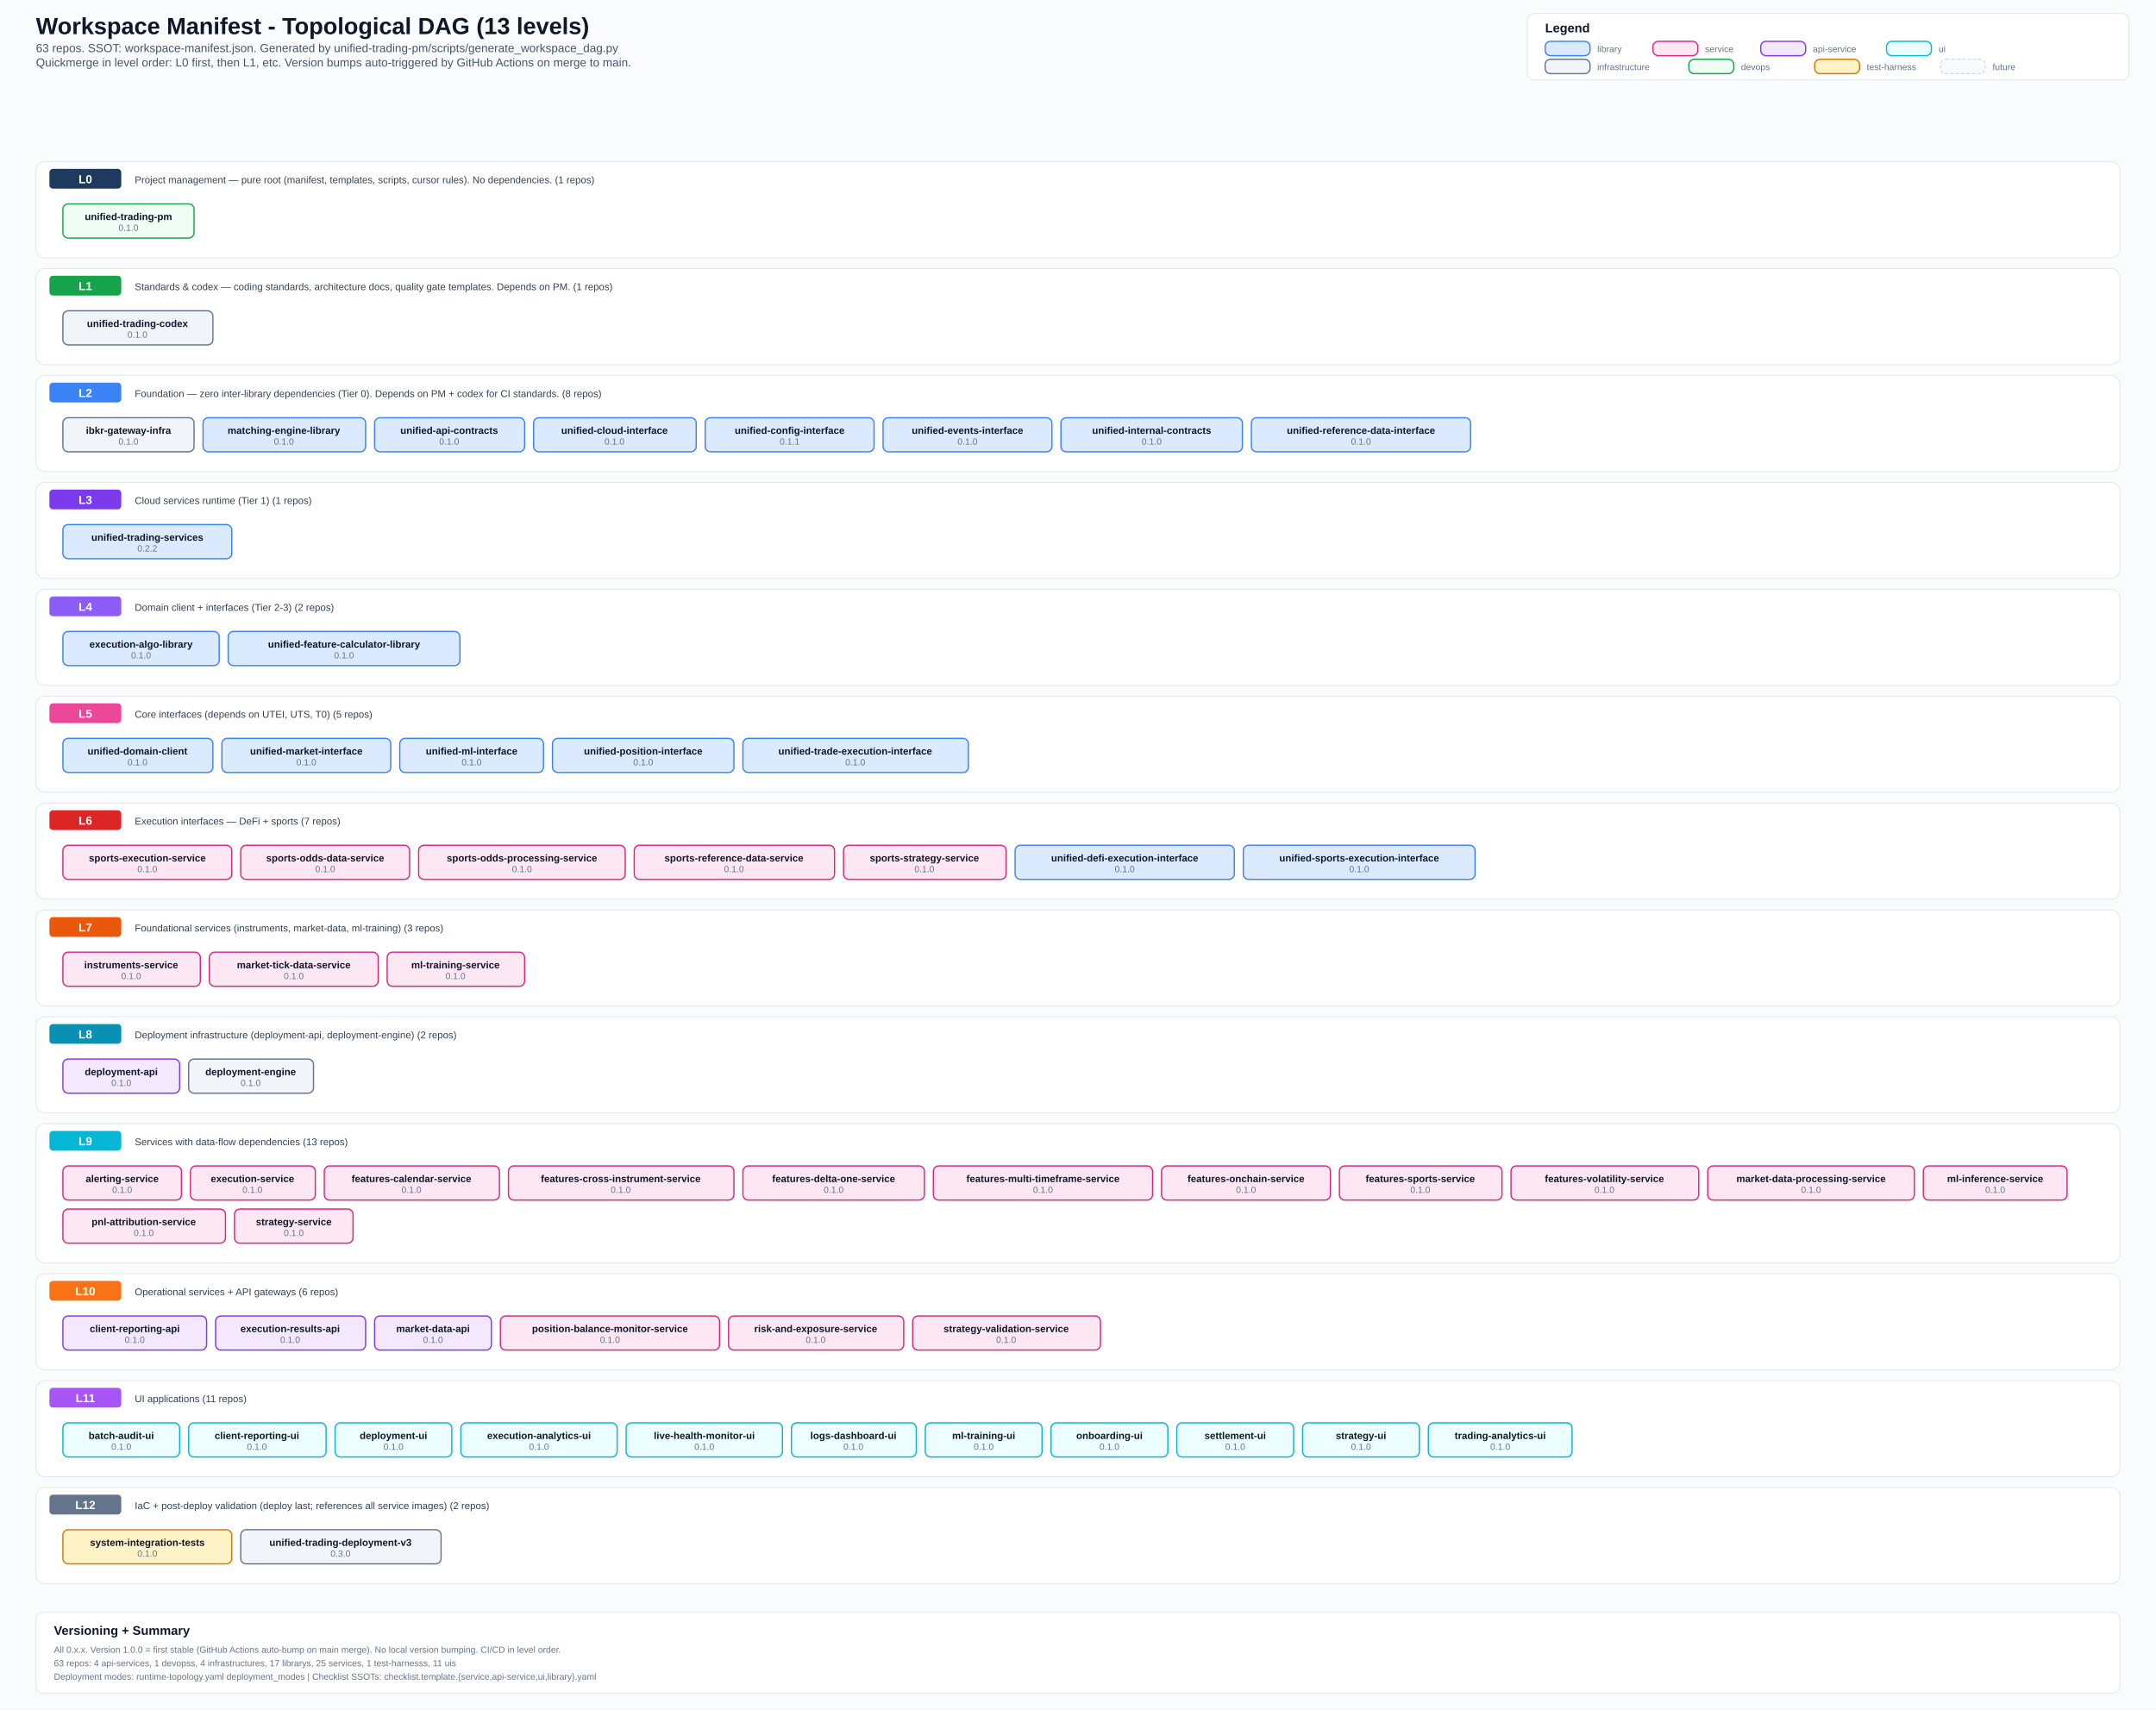
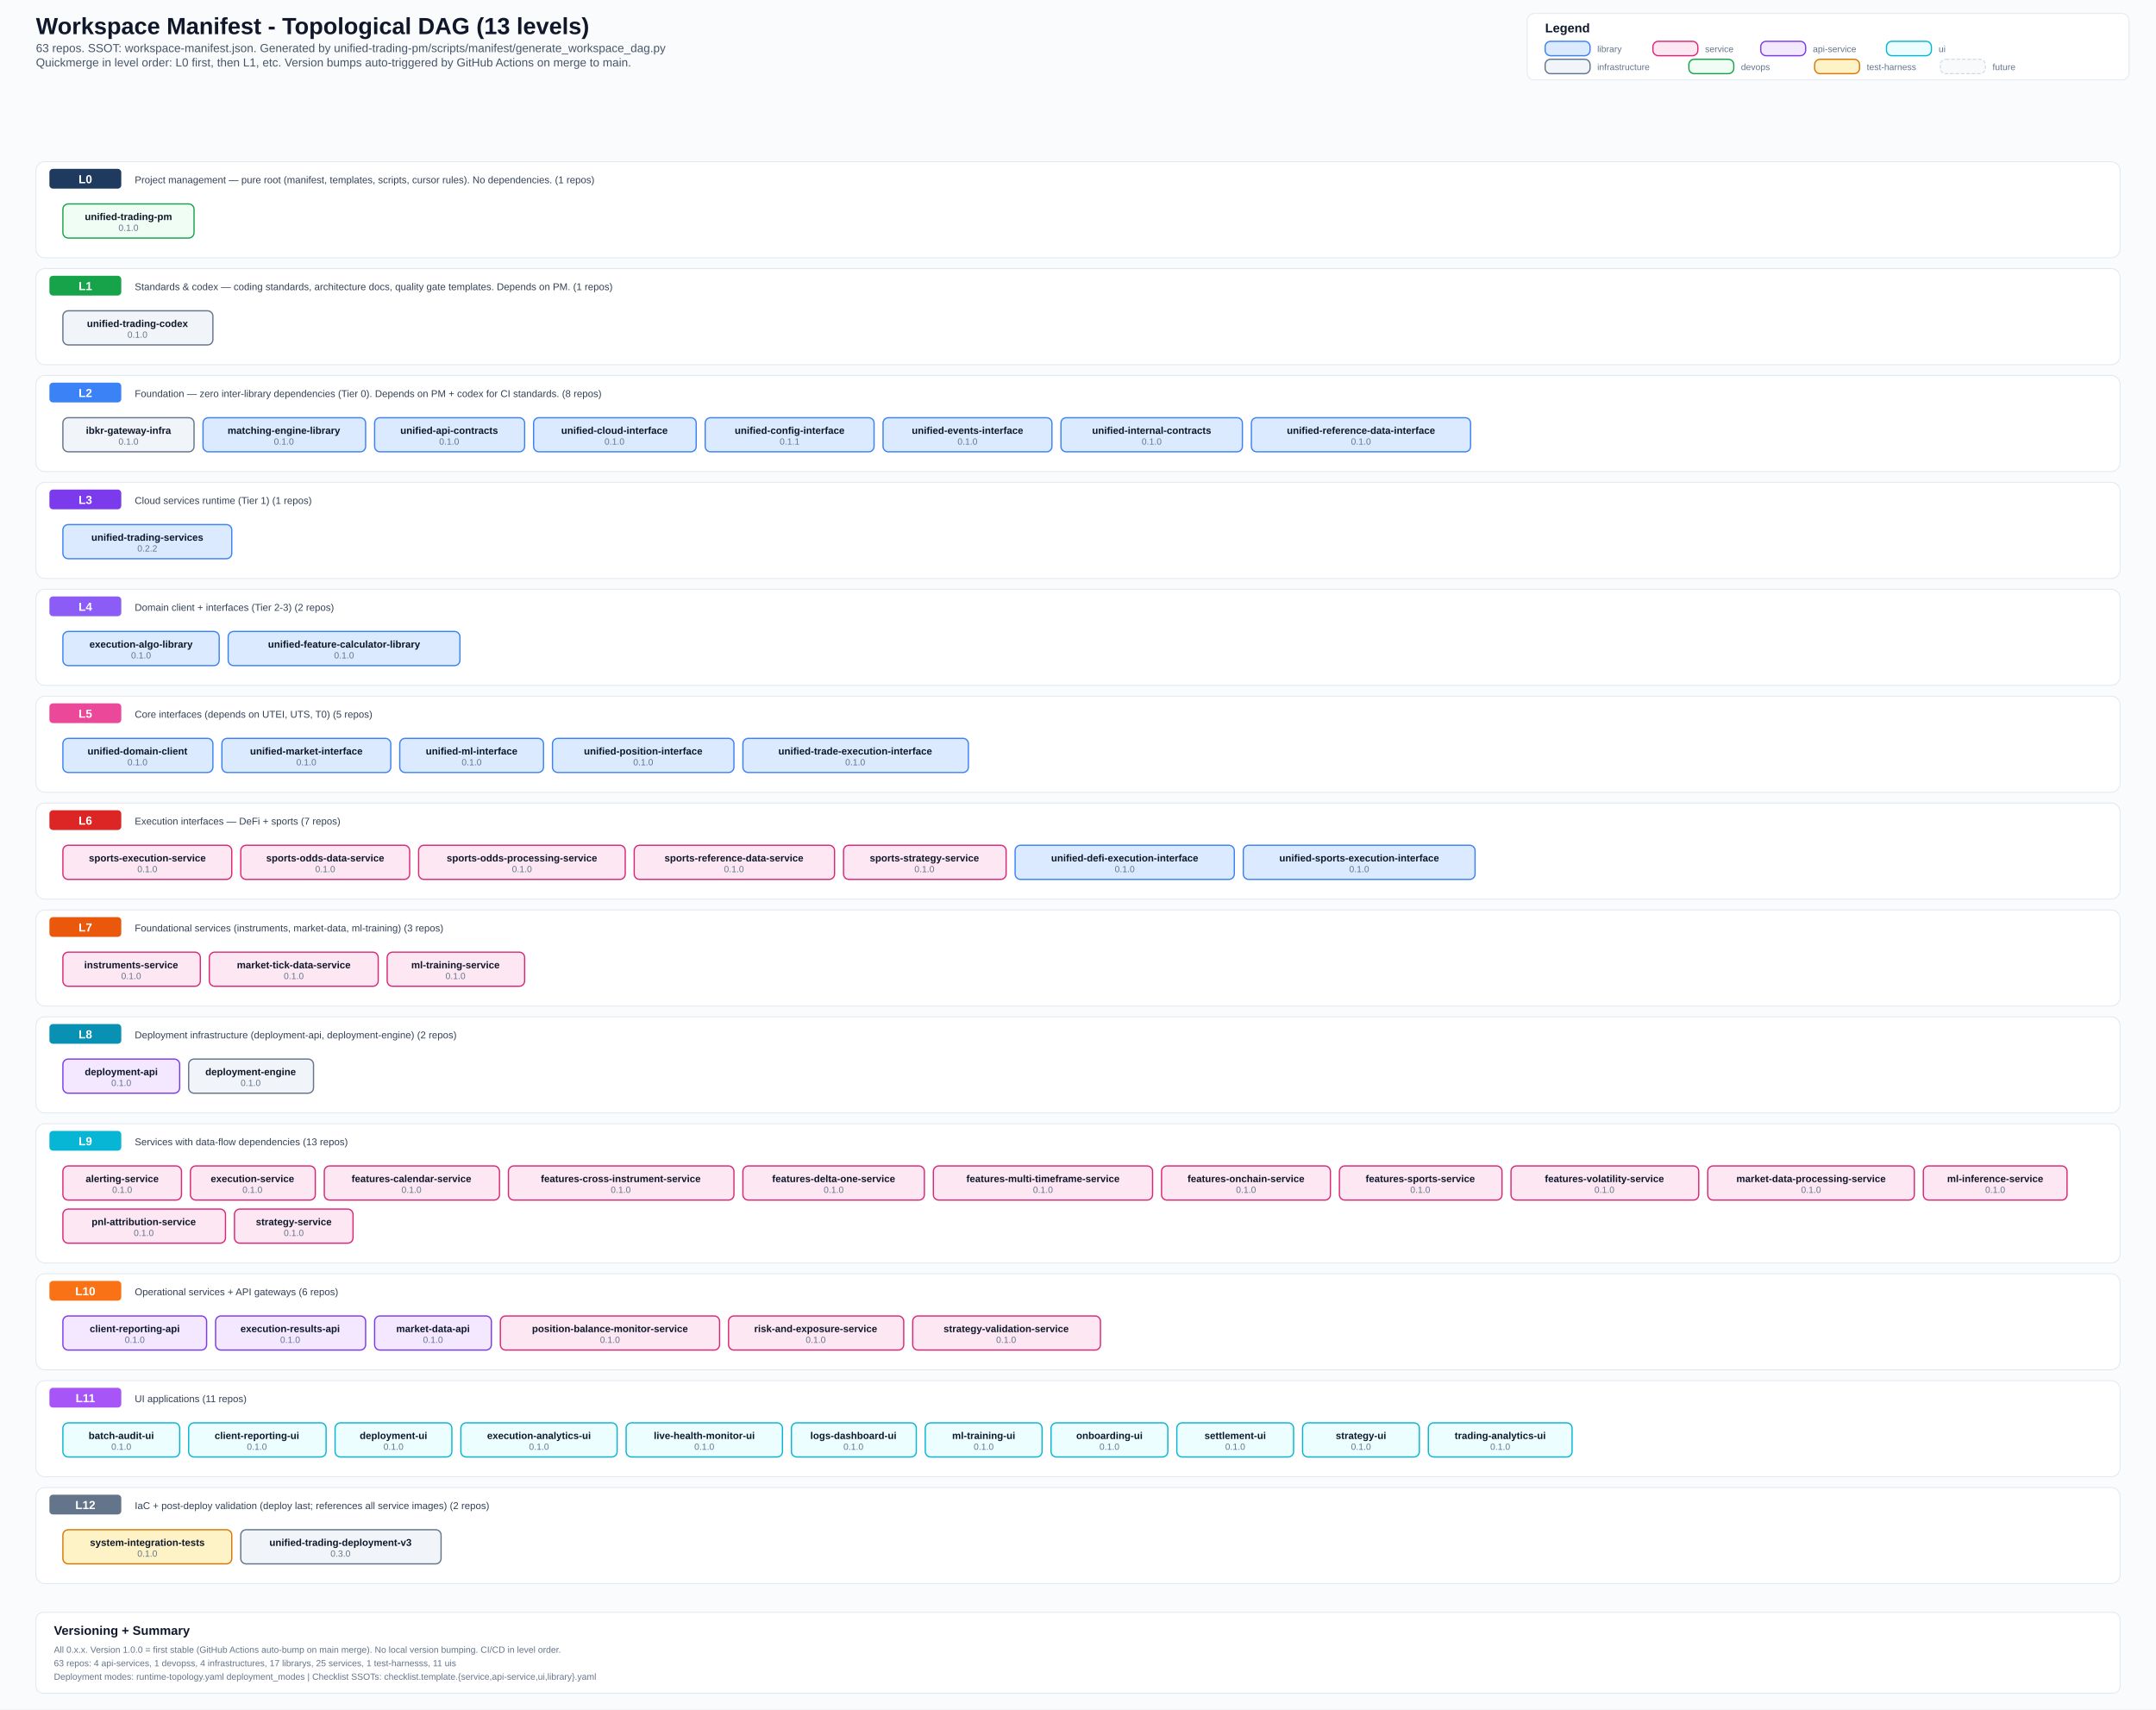
<svg xmlns="http://www.w3.org/2000/svg" width="2400" height="1903" viewBox="0 0 2400 1903">
  <defs>
    <style>
      .bg { fill: #fafbfc; }
      .title { font: 700 26px Arial, sans-serif; fill: #0f172a; }
      .subtitle { font: 500 13px Arial, sans-serif; fill: #475569; }
      .section { font: 700 14px Arial, sans-serif; fill: #0f172a; }
      .level-label { font: 700 13px Arial, sans-serif; fill: #ffffff; }
      .label { font: 600 11px Arial, sans-serif; fill: #0f172a; }
      .ver { font: 500 10px Arial, sans-serif; fill: #64748b; }
      .small { font: 500 10px Arial, sans-serif; fill: #64748b; }
      .desc { font: 500 11px Arial, sans-serif; fill: #334155; }
      .lib { fill: #dbeafe; stroke: #3b82f6; stroke-width: 1.4; rx: 6; }
      .svc { fill: #fce7f3; stroke: #db2777; stroke-width: 1.4; rx: 6; }
      .api { fill: #f3e8ff; stroke: #7c3aed; stroke-width: 1.4; rx: 6; }
      .ui-box { fill: #ecfeff; stroke: #06b6d4; stroke-width: 1.4; rx: 6; }
      .infra { fill: #f1f5f9; stroke: #64748b; stroke-width: 1.4; rx: 6; }
      .devops { fill: #f0fdf4; stroke: #16a34a; stroke-width: 1.4; rx: 6; }
      .test { fill: #fef3c7; stroke: #d97706; stroke-width: 1.4; rx: 6; }
      .future { fill: #f8fafc; stroke: #cbd5e1; stroke-width: 1; rx: 6; stroke-dasharray: 4 2; }
      .level-bg { fill: #ffffff; stroke: #e2e8f0; stroke-width: 1; rx: 10; }
      .level-badge { rx: 4; }
      .legend-box { fill: #ffffff; stroke: #e2e8f0; stroke-width: 1; rx: 8; }
  </style>
  </defs>
  <rect class="bg" x="0" y="0" width="2400" height="1903" />
  <text x="40" y="38" class="title">Workspace Manifest - Topological DAG (13 levels)</text>
-   <text x="40" y="58" class="subtitle">63 repos. SSOT: workspace-manifest.json. Generated by unified-trading-pm/scripts/generate_workspace_dag.py</text>
+   <text x="40" y="58" class="subtitle">63 repos. SSOT: workspace-manifest.json. Generated by unified-trading-pm/scripts/manifest/generate_workspace_dag.py</text>
  <text x="40" y="74" class="subtitle">Quickmerge in level order: L0 first, then L1, etc. Version bumps auto-triggered by GitHub Actions on merge to main.</text>
  <rect x="1700" y="15" width="670" height="74" class="legend-box" />
  <text x="1720" y="36" class="section">Legend</text>
  <rect x="1720" y="46" width="50" height="16" class="lib" />
  <text x="1778" y="58" class="small">library</text>
  <rect x="1840" y="46" width="50" height="16" class="svc" />
  <text x="1898" y="58" class="small">service</text>
  <rect x="1960" y="46" width="50" height="16" class="api" />
  <text x="2018" y="58" class="small">api-service</text>
  <rect x="2100" y="46" width="50" height="16" class="ui-box" />
  <text x="2158" y="58" class="small">ui</text>
  <rect x="1720" y="66" width="50" height="16" class="infra" />
  <text x="1778" y="78" class="small">infrastructure</text>
  <rect x="1880" y="66" width="50" height="16" class="devops" />
  <text x="1938" y="78" class="small">devops</text>
  <rect x="2020" y="66" width="50" height="16" class="test" />
  <text x="2078" y="78" class="small">test-harness</text>
  <rect x="2160" y="66" width="50" height="16" class="future" />
  <text x="2218" y="78" class="small">future</text>
  <rect x="40" y="180" width="2320" height="107" class="level-bg" />
  <rect x="55" y="188" width="80" height="22" fill="#1e3a5f" class="level-badge" />
  <text x="95" y="204" text-anchor="middle" class="level-label">L0</text>
  <text x="150" y="204" class="desc">Project management — pure root (manifest, templates, scripts, cursor rules). No dependencies. (1 repos)</text>
  <rect x="70" y="227" width="146" height="38" class="devops" />
  <text x="143" y="245" text-anchor="middle" class="label">unified-trading-pm</text>
  <text x="143" y="257" text-anchor="middle" class="ver">0.1.0</text>
  <rect x="40" y="299" width="2320" height="107" class="level-bg" />
  <rect x="55" y="307" width="80" height="22" fill="#16a34a" class="level-badge" />
  <text x="95" y="323" text-anchor="middle" class="level-label">L1</text>
  <text x="150" y="323" class="desc">Standards &amp; codex — coding standards, architecture docs, quality gate templates. Depends on PM. (1 repos)</text>
  <rect x="70" y="346" width="167" height="38" class="infra" />
  <text x="153" y="364" text-anchor="middle" class="label">unified-trading-codex</text>
  <text x="153" y="376" text-anchor="middle" class="ver">0.1.0</text>
  <rect x="40" y="418" width="2320" height="107" class="level-bg" />
  <rect x="55" y="426" width="80" height="22" fill="#3b82f6" class="level-badge" />
  <text x="95" y="442" text-anchor="middle" class="level-label">L2</text>
  <text x="150" y="442" class="desc">Foundation — zero inter-library dependencies (Tier 0). Depends on PM + codex for CI standards. (8 repos)</text>
  <rect x="70" y="465" width="146" height="38" class="infra" />
  <text x="143" y="483" text-anchor="middle" class="label">ibkr-gateway-infra</text>
  <text x="143" y="495" text-anchor="middle" class="ver">0.1.0</text>
  <rect x="226" y="465" width="181" height="38" class="lib" />
  <text x="316" y="483" text-anchor="middle" class="label">matching-engine-library</text>
  <text x="316" y="495" text-anchor="middle" class="ver">0.1.0</text>
  <rect x="417" y="465" width="167" height="38" class="lib" />
  <text x="500" y="483" text-anchor="middle" class="label">unified-api-contracts</text>
  <text x="500" y="495" text-anchor="middle" class="ver">0.1.0</text>
  <rect x="594" y="465" width="181" height="38" class="lib" />
  <text x="684" y="483" text-anchor="middle" class="label">unified-cloud-interface</text>
  <text x="684" y="495" text-anchor="middle" class="ver">0.1.0</text>
  <rect x="785" y="465" width="188" height="38" class="lib" />
  <text x="879" y="483" text-anchor="middle" class="label">unified-config-interface</text>
  <text x="879" y="495" text-anchor="middle" class="ver">0.1.1</text>
  <rect x="983" y="465" width="188" height="38" class="lib" />
  <text x="1077" y="483" text-anchor="middle" class="label">unified-events-interface</text>
  <text x="1077" y="495" text-anchor="middle" class="ver">0.1.0</text>
  <rect x="1181" y="465" width="202" height="38" class="lib" />
  <text x="1282" y="483" text-anchor="middle" class="label">unified-internal-contracts</text>
  <text x="1282" y="495" text-anchor="middle" class="ver">0.1.0</text>
  <rect x="1393" y="465" width="244" height="38" class="lib" />
  <text x="1515" y="483" text-anchor="middle" class="label">unified-reference-data-interface</text>
  <text x="1515" y="495" text-anchor="middle" class="ver">0.1.0</text>
  <rect x="40" y="537" width="2320" height="107" class="level-bg" />
  <rect x="55" y="545" width="80" height="22" fill="#7c3aed" class="level-badge" />
  <text x="95" y="561" text-anchor="middle" class="level-label">L3</text>
  <text x="150" y="561" class="desc">Cloud services runtime (Tier 1) (1 repos)</text>
  <rect x="70" y="584" width="188" height="38" class="lib" />
  <text x="164" y="602" text-anchor="middle" class="label">unified-trading-services</text>
  <text x="164" y="614" text-anchor="middle" class="ver">0.2.2</text>
  <rect x="40" y="656" width="2320" height="107" class="level-bg" />
  <rect x="55" y="664" width="80" height="22" fill="#8b5cf6" class="level-badge" />
  <text x="95" y="680" text-anchor="middle" class="level-label">L4</text>
  <text x="150" y="680" class="desc">Domain client + interfaces (Tier 2-3) (2 repos)</text>
  <rect x="70" y="703" width="174" height="38" class="lib" />
  <text x="157" y="721" text-anchor="middle" class="label">execution-algo-library</text>
  <text x="157" y="733" text-anchor="middle" class="ver">0.1.0</text>
  <rect x="254" y="703" width="258" height="38" class="lib" />
  <text x="383" y="721" text-anchor="middle" class="label">unified-feature-calculator-library</text>
  <text x="383" y="733" text-anchor="middle" class="ver">0.1.0</text>
  <rect x="40" y="775" width="2320" height="107" class="level-bg" />
  <rect x="55" y="783" width="80" height="22" fill="#ec4899" class="level-badge" />
  <text x="95" y="799" text-anchor="middle" class="level-label">L5</text>
  <text x="150" y="799" class="desc">Core interfaces (depends on UTEI, UTS, T0) (5 repos)</text>
  <rect x="70" y="822" width="167" height="38" class="lib" />
  <text x="153" y="840" text-anchor="middle" class="label">unified-domain-client</text>
  <text x="153" y="852" text-anchor="middle" class="ver">0.1.0</text>
  <rect x="247" y="822" width="188" height="38" class="lib" />
  <text x="341" y="840" text-anchor="middle" class="label">unified-market-interface</text>
  <text x="341" y="852" text-anchor="middle" class="ver">0.1.0</text>
  <rect x="445" y="822" width="160" height="38" class="lib" />
  <text x="525" y="840" text-anchor="middle" class="label">unified-ml-interface</text>
  <text x="525" y="852" text-anchor="middle" class="ver">0.1.0</text>
  <rect x="615" y="822" width="202" height="38" class="lib" />
  <text x="716" y="840" text-anchor="middle" class="label">unified-position-interface</text>
  <text x="716" y="852" text-anchor="middle" class="ver">0.1.0</text>
  <rect x="827" y="822" width="251" height="38" class="lib" />
  <text x="952" y="840" text-anchor="middle" class="label">unified-trade-execution-interface</text>
  <text x="952" y="852" text-anchor="middle" class="ver">0.1.0</text>
  <rect x="40" y="894" width="2320" height="107" class="level-bg" />
  <rect x="55" y="902" width="80" height="22" fill="#dc2626" class="level-badge" />
  <text x="95" y="918" text-anchor="middle" class="level-label">L6</text>
  <text x="150" y="918" class="desc">Execution interfaces — DeFi + sports (7 repos)</text>
  <rect x="70" y="941" width="188" height="38" class="svc" />
  <text x="164" y="959" text-anchor="middle" class="label">sports-execution-service</text>
  <text x="164" y="971" text-anchor="middle" class="ver">0.1.0</text>
  <rect x="268" y="941" width="188" height="38" class="svc" />
  <text x="362" y="959" text-anchor="middle" class="label">sports-odds-data-service</text>
  <text x="362" y="971" text-anchor="middle" class="ver">0.1.0</text>
  <rect x="466" y="941" width="230" height="38" class="svc" />
  <text x="581" y="959" text-anchor="middle" class="label">sports-odds-processing-service</text>
  <text x="581" y="971" text-anchor="middle" class="ver">0.1.0</text>
  <rect x="706" y="941" width="223" height="38" class="svc" />
  <text x="817" y="959" text-anchor="middle" class="label">sports-reference-data-service</text>
  <text x="817" y="971" text-anchor="middle" class="ver">0.1.0</text>
  <rect x="939" y="941" width="181" height="38" class="svc" />
  <text x="1029" y="959" text-anchor="middle" class="label">sports-strategy-service</text>
  <text x="1029" y="971" text-anchor="middle" class="ver">0.1.0</text>
  <rect x="1130" y="941" width="244" height="38" class="lib" />
  <text x="1252" y="959" text-anchor="middle" class="label">unified-defi-execution-interface</text>
  <text x="1252" y="971" text-anchor="middle" class="ver">0.1.0</text>
  <rect x="1384" y="941" width="258" height="38" class="lib" />
  <text x="1513" y="959" text-anchor="middle" class="label">unified-sports-execution-interface</text>
  <text x="1513" y="971" text-anchor="middle" class="ver">0.1.0</text>
  <rect x="40" y="1013" width="2320" height="107" class="level-bg" />
  <rect x="55" y="1021" width="80" height="22" fill="#ea580c" class="level-badge" />
  <text x="95" y="1037" text-anchor="middle" class="level-label">L7</text>
  <text x="150" y="1037" class="desc">Foundational services (instruments, market-data, ml-training) (3 repos)</text>
  <rect x="70" y="1060" width="153" height="38" class="svc" />
  <text x="146" y="1078" text-anchor="middle" class="label">instruments-service</text>
  <text x="146" y="1090" text-anchor="middle" class="ver">0.1.0</text>
  <rect x="233" y="1060" width="188" height="38" class="svc" />
  <text x="327" y="1078" text-anchor="middle" class="label">market-tick-data-service</text>
  <text x="327" y="1090" text-anchor="middle" class="ver">0.1.0</text>
  <rect x="431" y="1060" width="153" height="38" class="svc" />
  <text x="507" y="1078" text-anchor="middle" class="label">ml-training-service</text>
  <text x="507" y="1090" text-anchor="middle" class="ver">0.1.0</text>
  <rect x="40" y="1132" width="2320" height="107" class="level-bg" />
  <rect x="55" y="1140" width="80" height="22" fill="#0891b2" class="level-badge" />
  <text x="95" y="1156" text-anchor="middle" class="level-label">L8</text>
  <text x="150" y="1156" class="desc">Deployment infrastructure (deployment-api, deployment-engine) (2 repos)</text>
  <rect x="70" y="1179" width="130" height="38" class="api" />
  <text x="135" y="1197" text-anchor="middle" class="label">deployment-api</text>
  <text x="135" y="1209" text-anchor="middle" class="ver">0.1.0</text>
  <rect x="210" y="1179" width="139" height="38" class="infra" />
  <text x="279" y="1197" text-anchor="middle" class="label">deployment-engine</text>
  <text x="279" y="1209" text-anchor="middle" class="ver">0.1.0</text>
  <rect x="40" y="1251" width="2320" height="155" class="level-bg" />
  <rect x="55" y="1259" width="80" height="22" fill="#06b6d4" class="level-badge" />
  <text x="95" y="1275" text-anchor="middle" class="level-label">L9</text>
  <text x="150" y="1275" class="desc">Services with data-flow dependencies (13 repos)</text>
  <rect x="70" y="1298" width="132" height="38" class="svc" />
  <text x="136" y="1316" text-anchor="middle" class="label">alerting-service</text>
  <text x="136" y="1328" text-anchor="middle" class="ver">0.1.0</text>
  <rect x="212" y="1298" width="139" height="38" class="svc" />
  <text x="281" y="1316" text-anchor="middle" class="label">execution-service</text>
  <text x="281" y="1328" text-anchor="middle" class="ver">0.1.0</text>
  <rect x="361" y="1298" width="195" height="38" class="svc" />
  <text x="458" y="1316" text-anchor="middle" class="label">features-calendar-service</text>
  <text x="458" y="1328" text-anchor="middle" class="ver">0.1.0</text>
  <rect x="566" y="1298" width="251" height="38" class="svc" />
  <text x="691" y="1316" text-anchor="middle" class="label">features-cross-instrument-service</text>
  <text x="691" y="1328" text-anchor="middle" class="ver">0.1.0</text>
  <rect x="827" y="1298" width="202" height="38" class="svc" />
  <text x="928" y="1316" text-anchor="middle" class="label">features-delta-one-service</text>
  <text x="928" y="1328" text-anchor="middle" class="ver">0.1.0</text>
  <rect x="1039" y="1298" width="244" height="38" class="svc" />
  <text x="1161" y="1316" text-anchor="middle" class="label">features-multi-timeframe-service</text>
  <text x="1161" y="1328" text-anchor="middle" class="ver">0.1.0</text>
  <rect x="1293" y="1298" width="188" height="38" class="svc" />
  <text x="1387" y="1316" text-anchor="middle" class="label">features-onchain-service</text>
  <text x="1387" y="1328" text-anchor="middle" class="ver">0.1.0</text>
  <rect x="1491" y="1298" width="181" height="38" class="svc" />
  <text x="1581" y="1316" text-anchor="middle" class="label">features-sports-service</text>
  <text x="1581" y="1328" text-anchor="middle" class="ver">0.1.0</text>
  <rect x="1682" y="1298" width="209" height="38" class="svc" />
  <text x="1786" y="1316" text-anchor="middle" class="label">features-volatility-service</text>
  <text x="1786" y="1328" text-anchor="middle" class="ver">0.1.0</text>
  <rect x="1901" y="1298" width="230" height="38" class="svc" />
  <text x="2016" y="1316" text-anchor="middle" class="label">market-data-processing-service</text>
  <text x="2016" y="1328" text-anchor="middle" class="ver">0.1.0</text>
  <rect x="2141" y="1298" width="160" height="38" class="svc" />
  <text x="2221" y="1316" text-anchor="middle" class="label">ml-inference-service</text>
  <text x="2221" y="1328" text-anchor="middle" class="ver">0.1.0</text>
  <rect x="70" y="1346" width="181" height="38" class="svc" />
  <text x="160" y="1364" text-anchor="middle" class="label">pnl-attribution-service</text>
  <text x="160" y="1376" text-anchor="middle" class="ver">0.1.0</text>
  <rect x="261" y="1346" width="132" height="38" class="svc" />
  <text x="327" y="1364" text-anchor="middle" class="label">strategy-service</text>
  <text x="327" y="1376" text-anchor="middle" class="ver">0.1.0</text>
  <rect x="40" y="1418" width="2320" height="107" class="level-bg" />
  <rect x="55" y="1426" width="80" height="22" fill="#f97316" class="level-badge" />
  <text x="95" y="1442" text-anchor="middle" class="level-label">L10</text>
  <text x="150" y="1442" class="desc">Operational services + API gateways (6 repos)</text>
  <rect x="70" y="1465" width="160" height="38" class="api" />
  <text x="150" y="1483" text-anchor="middle" class="label">client-reporting-api</text>
  <text x="150" y="1495" text-anchor="middle" class="ver">0.1.0</text>
  <rect x="240" y="1465" width="167" height="38" class="api" />
  <text x="323" y="1483" text-anchor="middle" class="label">execution-results-api</text>
  <text x="323" y="1495" text-anchor="middle" class="ver">0.1.0</text>
  <rect x="417" y="1465" width="130" height="38" class="api" />
  <text x="482" y="1483" text-anchor="middle" class="label">market-data-api</text>
  <text x="482" y="1495" text-anchor="middle" class="ver">0.1.0</text>
  <rect x="557" y="1465" width="244" height="38" class="svc" />
  <text x="679" y="1483" text-anchor="middle" class="label">position-balance-monitor-service</text>
  <text x="679" y="1495" text-anchor="middle" class="ver">0.1.0</text>
  <rect x="811" y="1465" width="195" height="38" class="svc" />
  <text x="908" y="1483" text-anchor="middle" class="label">risk-and-exposure-service</text>
  <text x="908" y="1495" text-anchor="middle" class="ver">0.1.0</text>
  <rect x="1016" y="1465" width="209" height="38" class="svc" />
  <text x="1120" y="1483" text-anchor="middle" class="label">strategy-validation-service</text>
  <text x="1120" y="1495" text-anchor="middle" class="ver">0.1.0</text>
  <rect x="40" y="1537" width="2320" height="107" class="level-bg" />
  <rect x="55" y="1545" width="80" height="22" fill="#a855f7" class="level-badge" />
  <text x="95" y="1561" text-anchor="middle" class="level-label">L11</text>
  <text x="150" y="1561" class="desc">UI applications (11 repos)</text>
  <rect x="70" y="1584" width="130" height="38" class="ui-box" />
  <text x="135" y="1602" text-anchor="middle" class="label">batch-audit-ui</text>
  <text x="135" y="1614" text-anchor="middle" class="ver">0.1.0</text>
  <rect x="210" y="1584" width="153" height="38" class="ui-box" />
  <text x="286" y="1602" text-anchor="middle" class="label">client-reporting-ui</text>
  <text x="286" y="1614" text-anchor="middle" class="ver">0.1.0</text>
  <rect x="373" y="1584" width="130" height="38" class="ui-box" />
  <text x="438" y="1602" text-anchor="middle" class="label">deployment-ui</text>
  <text x="438" y="1614" text-anchor="middle" class="ver">0.1.0</text>
  <rect x="513" y="1584" width="174" height="38" class="ui-box" />
  <text x="600" y="1602" text-anchor="middle" class="label">execution-analytics-ui</text>
  <text x="600" y="1614" text-anchor="middle" class="ver">0.1.0</text>
  <rect x="697" y="1584" width="174" height="38" class="ui-box" />
  <text x="784" y="1602" text-anchor="middle" class="label">live-health-monitor-ui</text>
  <text x="784" y="1614" text-anchor="middle" class="ver">0.1.0</text>
  <rect x="881" y="1584" width="139" height="38" class="ui-box" />
  <text x="950" y="1602" text-anchor="middle" class="label">logs-dashboard-ui</text>
  <text x="950" y="1614" text-anchor="middle" class="ver">0.1.0</text>
  <rect x="1030" y="1584" width="130" height="38" class="ui-box" />
  <text x="1095" y="1602" text-anchor="middle" class="label">ml-training-ui</text>
  <text x="1095" y="1614" text-anchor="middle" class="ver">0.1.0</text>
  <rect x="1170" y="1584" width="130" height="38" class="ui-box" />
  <text x="1235" y="1602" text-anchor="middle" class="label">onboarding-ui</text>
  <text x="1235" y="1614" text-anchor="middle" class="ver">0.1.0</text>
  <rect x="1310" y="1584" width="130" height="38" class="ui-box" />
  <text x="1375" y="1602" text-anchor="middle" class="label">settlement-ui</text>
  <text x="1375" y="1614" text-anchor="middle" class="ver">0.1.0</text>
  <rect x="1450" y="1584" width="130" height="38" class="ui-box" />
  <text x="1515" y="1602" text-anchor="middle" class="label">strategy-ui</text>
  <text x="1515" y="1614" text-anchor="middle" class="ver">0.1.0</text>
  <rect x="1590" y="1584" width="160" height="38" class="ui-box" />
  <text x="1670" y="1602" text-anchor="middle" class="label">trading-analytics-ui</text>
  <text x="1670" y="1614" text-anchor="middle" class="ver">0.1.0</text>
  <rect x="40" y="1656" width="2320" height="107" class="level-bg" />
  <rect x="55" y="1664" width="80" height="22" fill="#64748b" class="level-badge" />
  <text x="95" y="1680" text-anchor="middle" class="level-label">L12</text>
  <text x="150" y="1680" class="desc">IaC + post-deploy validation (deploy last; references all service images) (2 repos)</text>
  <rect x="70" y="1703" width="188" height="38" class="test" />
  <text x="164" y="1721" text-anchor="middle" class="label">system-integration-tests</text>
  <text x="164" y="1733" text-anchor="middle" class="ver">0.1.0</text>
  <rect x="268" y="1703" width="223" height="38" class="infra" />
  <text x="379" y="1721" text-anchor="middle" class="label">unified-trading-deployment-v3</text>
  <text x="379" y="1733" text-anchor="middle" class="ver">0.3.0</text>
  <rect x="40" y="1795" width="2320" height="90" fill="#ffffff" stroke="#e2e8f0" stroke-width="1" rx="8" />
  <text x="60" y="1820" class="section">Versioning + Summary</text>
  <text x="60" y="1840" class="small">All 0.x.x. Version 1.0.0 = first stable (GitHub Actions auto-bump on main merge). No local version bumping. CI/CD in level order.</text>
  <text x="60" y="1855" class="small">63 repos: 4 api-services, 1 devopss, 4 infrastructures, 17 librarys, 25 services, 1 test-harnesss, 11 uis</text>
  <text x="60" y="1870" class="small">Deployment modes: runtime-topology.yaml deployment_modes | Checklist SSOTs: checklist.template.{service,api-service,ui,library}.yaml</text>
</svg>
